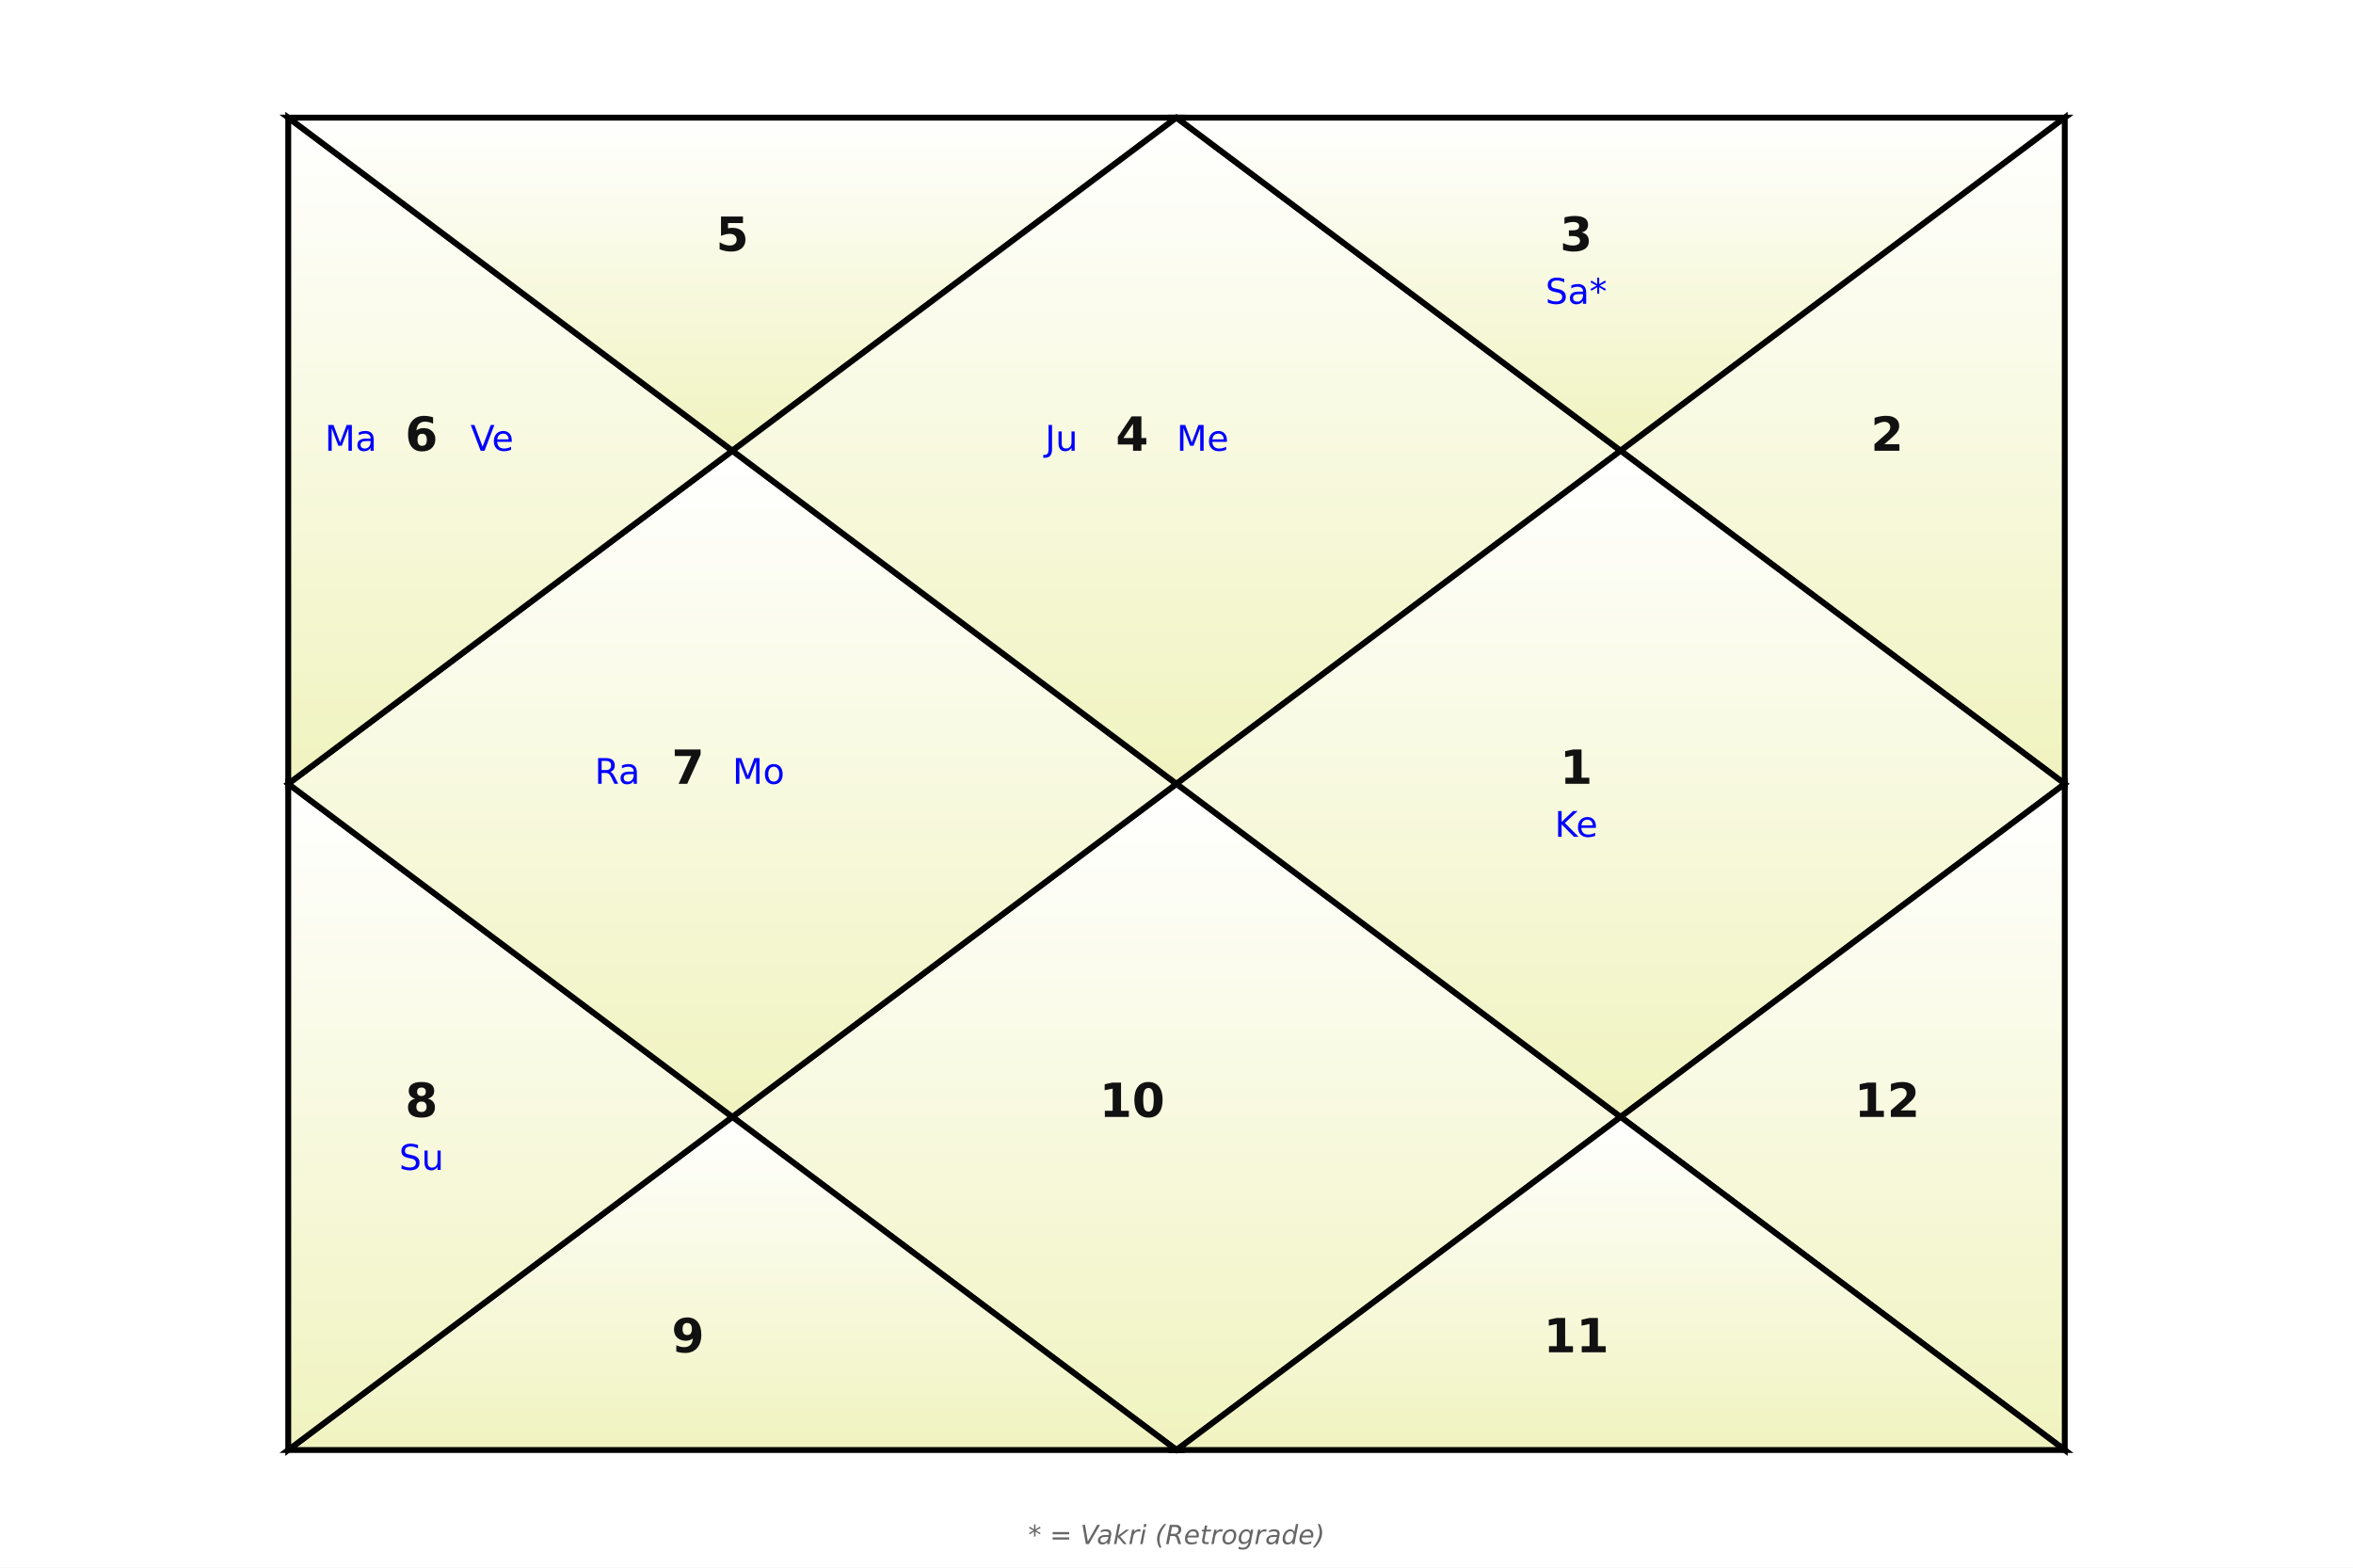
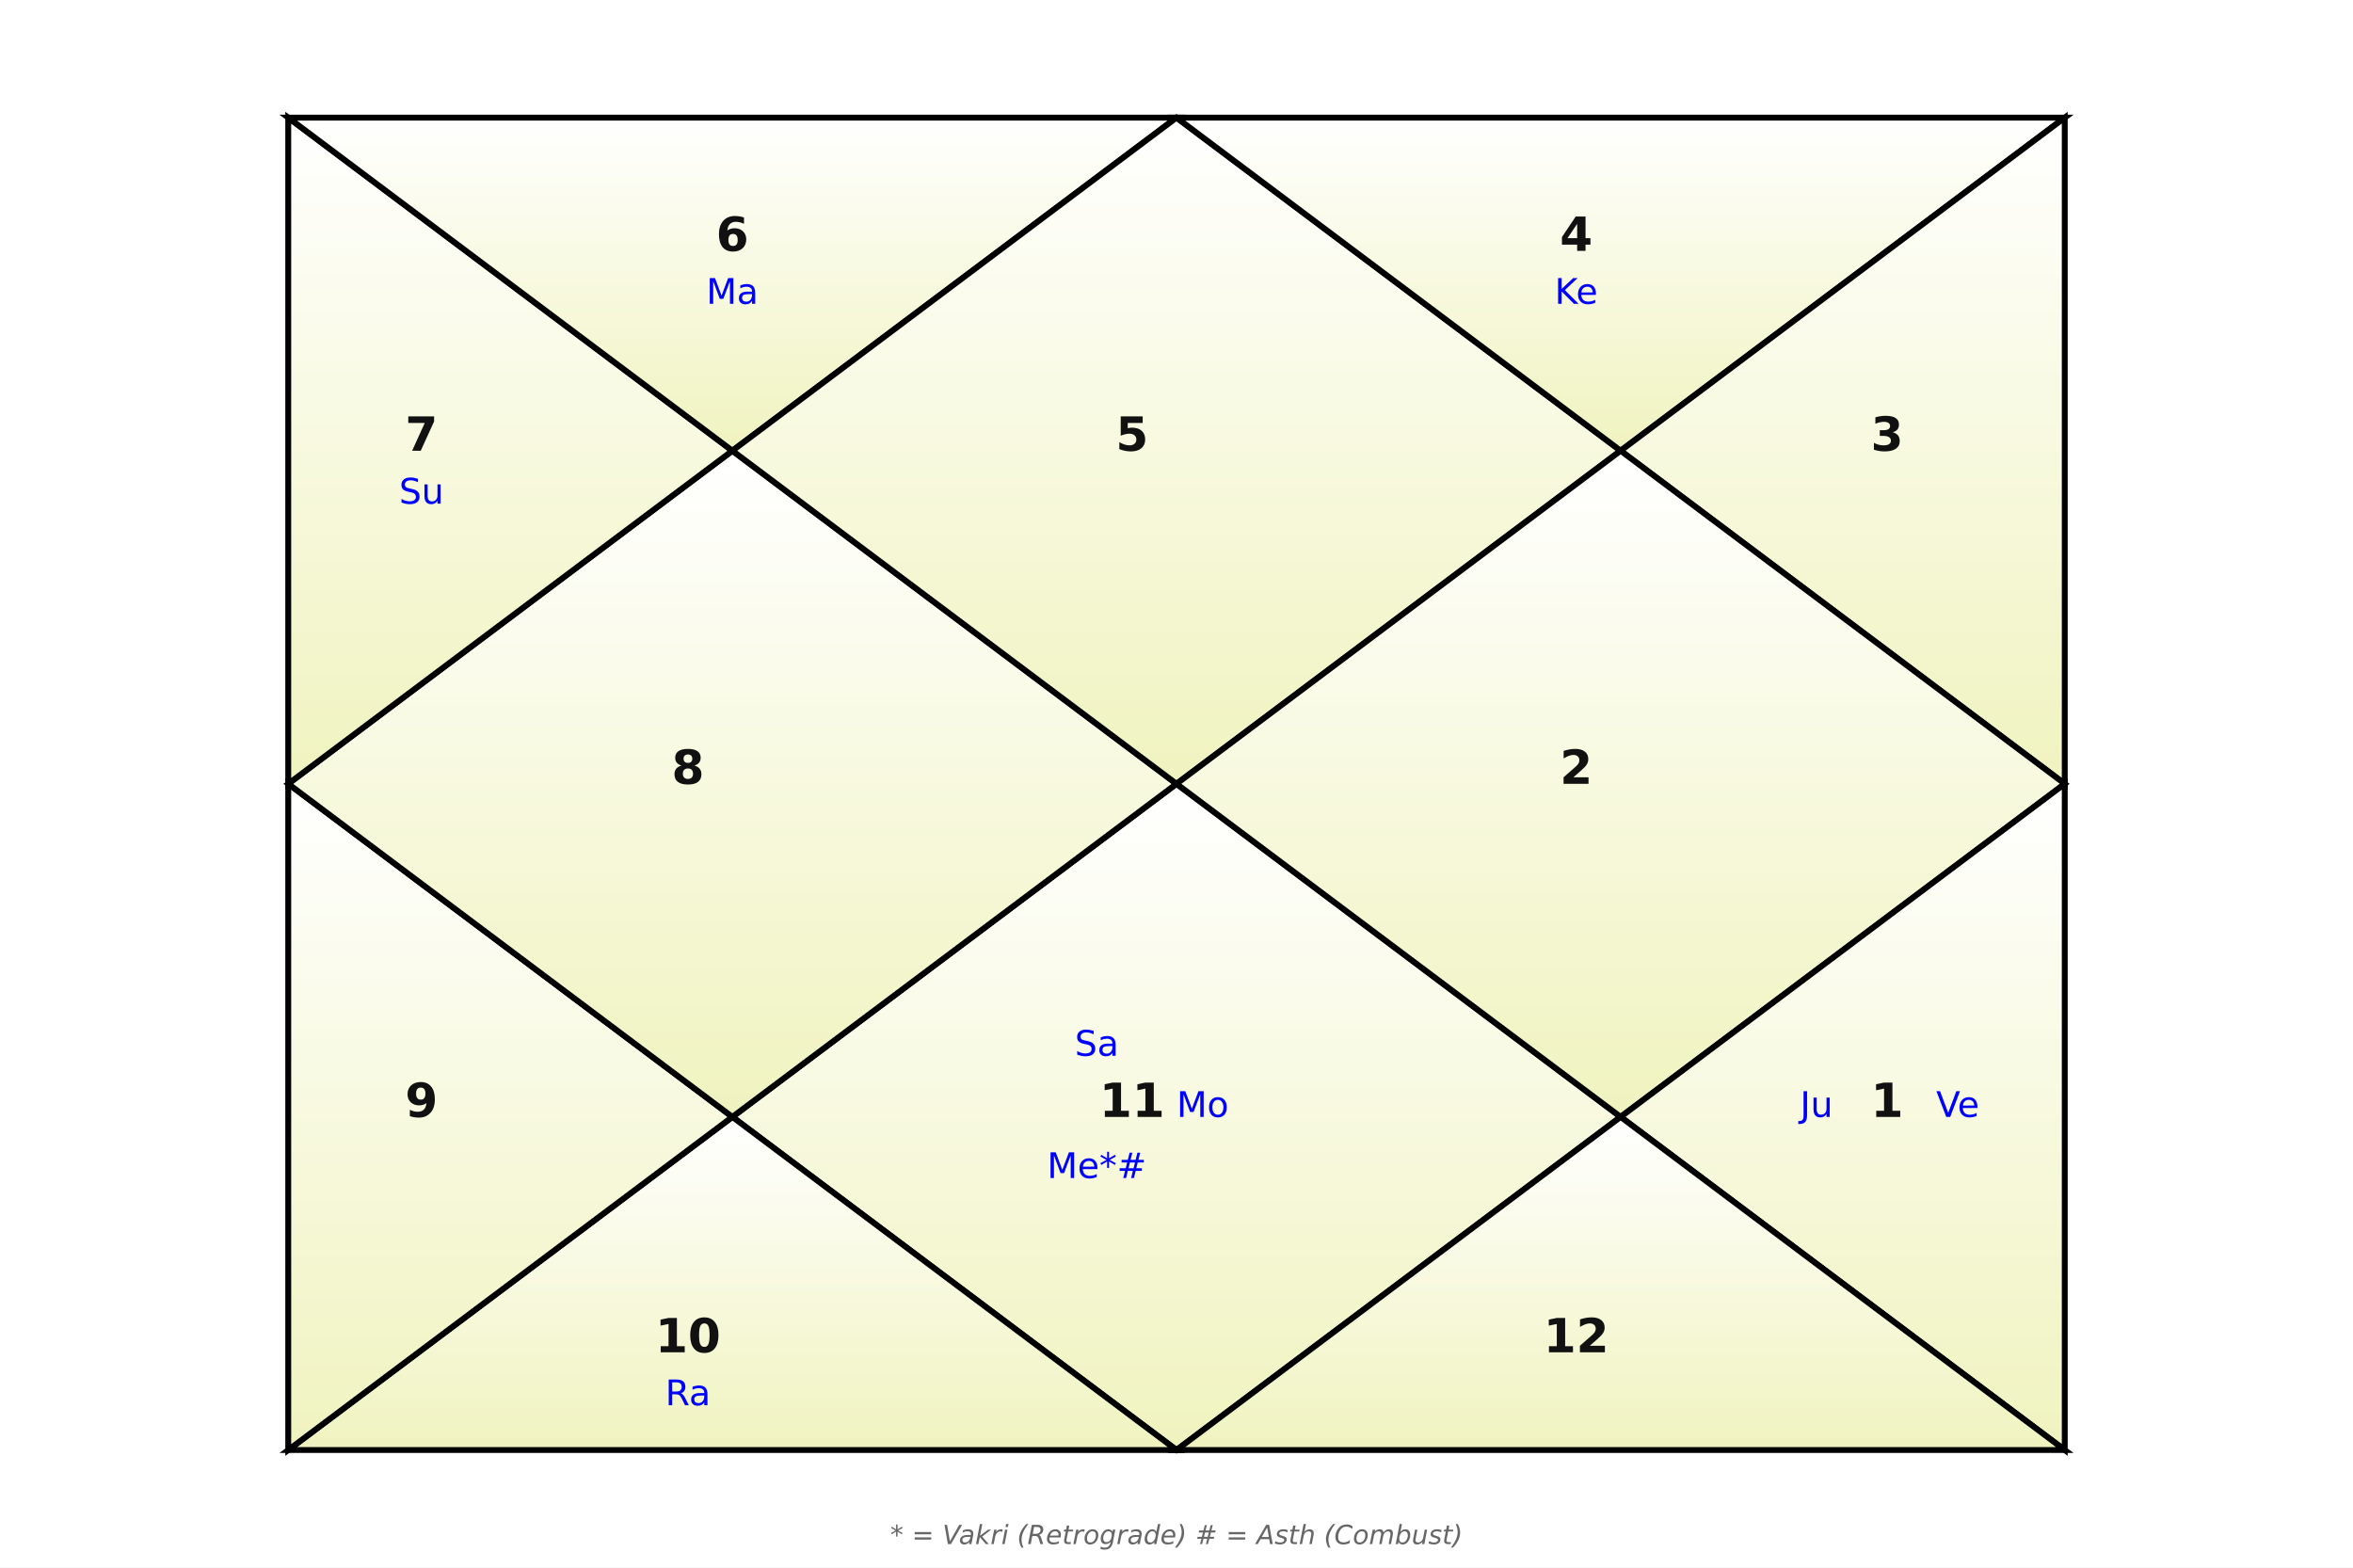
<svg xmlns="http://www.w3.org/2000/svg" baseProfile="full" height="100%" version="1.1" viewBox="0 0 800 533" width="100%">
  <defs>
    <linearGradient id="houseGrad" x1="0" x2="0" y1="0" y2="1">
      <stop offset="0" stop-color="white" />
      <stop offset="1" stop-color="#f0f3bf" />
    </linearGradient>
  </defs>
  <rect fill="white" height="533" width="800" x="0" y="0" />
  <polygon fill="url(#houseGrad)" points="249.0,379.75 400.0,493.0 551.0,379.75 400.0,266.5" stroke="#000" stroke-width="2" />
  <polygon fill="url(#houseGrad)" points="249.0,379.75 98.0,493.0 400.0,493.0" stroke="#000" stroke-width="2" />
  <polygon fill="url(#houseGrad)" points="98.0,266.5 98.0,493.0 249.0,379.75" stroke="#000" stroke-width="2" />
  <polygon fill="url(#houseGrad)" points="98.0,266.5 249.0,379.75 400.0,266.5 249.0,153.25" stroke="#000" stroke-width="2" />
  <polygon fill="url(#houseGrad)" points="98.0,40.0 98.0,266.5 249.0,153.25" stroke="#000" stroke-width="2" />
  <polygon fill="url(#houseGrad)" points="98.0,40.0 249.0,153.25 400.0,40.0" stroke="#000" stroke-width="2" />
  <polygon fill="url(#houseGrad)" points="249.0,153.25 400.0,266.5 551.0,153.25 400.0,40.0" stroke="#000" stroke-width="2" />
  <polygon fill="url(#houseGrad)" points="400.0,40.0 551.0,153.25 702.0,40.0" stroke="#000" stroke-width="2" />
  <polygon fill="url(#houseGrad)" points="551.0,153.25 702.0,266.5 702.0,40.0" stroke="#000" stroke-width="2" />
  <polygon fill="url(#houseGrad)" points="551.0,153.25 400.0,266.5 551.0,379.75 702.0,266.5" stroke="#000" stroke-width="2" />
  <polygon fill="url(#houseGrad)" points="551.0,379.75 702.0,493.0 702.0,266.5" stroke="#000" stroke-width="2" />
  <polygon fill="url(#houseGrad)" points="551.0,379.75 400.0,493.0 702.0,493.0" stroke="#000" stroke-width="2" />
-   <text fill="#111111" font-family="DejaVu Sans, Arial, sans-serif" font-size="16" font-weight="bold" text-anchor="middle" x="384.9" y="153.25">4</text>
-   <text fill="#0000ff" font-family="DejaVu Sans, Arial, sans-serif" font-size="12" text-anchor="middle" x="408.9" y="153.25">Me</text>
-   <text fill="#0000ff" font-family="DejaVu Sans, Arial, sans-serif" font-size="12" text-anchor="middle" x="360.9" y="153.25">Ju</text>
-   <text fill="#111111" font-family="DejaVu Sans, Arial, sans-serif" font-size="16" font-weight="bold" text-anchor="middle" x="249.0" y="85.3">5</text>
-   <text fill="#111111" font-family="DejaVu Sans, Arial, sans-serif" font-size="16" font-weight="bold" text-anchor="middle" x="143.3" y="153.25">6</text>
-   <text fill="#0000ff" font-family="DejaVu Sans, Arial, sans-serif" font-size="12" text-anchor="middle" x="167.3" y="153.25">Ve</text>
-   <text fill="#0000ff" font-family="DejaVu Sans, Arial, sans-serif" font-size="12" text-anchor="middle" x="119.3" y="153.25">Ma</text>
-   <text fill="#111111" font-family="DejaVu Sans, Arial, sans-serif" font-size="16" font-weight="bold" text-anchor="middle" x="233.9" y="266.5">7</text>
-   <text fill="#0000ff" font-family="DejaVu Sans, Arial, sans-serif" font-size="12" text-anchor="middle" x="257.9" y="266.5">Mo</text>
-   <text fill="#0000ff" font-family="DejaVu Sans, Arial, sans-serif" font-size="12" text-anchor="middle" x="209.9" y="266.5">Ra</text>
-   <text fill="#111111" font-family="DejaVu Sans, Arial, sans-serif" font-size="16" font-weight="bold" text-anchor="middle" x="143.3" y="379.75">8</text>
-   <text fill="#0000ff" font-family="DejaVu Sans, Arial, sans-serif" font-size="12" text-anchor="middle" x="143.3" y="397.75">Su</text>
-   <text fill="#111111" font-family="DejaVu Sans, Arial, sans-serif" font-size="16" font-weight="bold" text-anchor="middle" x="233.9" y="459.78">9</text>
-   <text fill="#111111" font-family="DejaVu Sans, Arial, sans-serif" font-size="16" font-weight="bold" text-anchor="middle" x="384.9" y="379.75">10</text>
-   <text fill="#111111" font-family="DejaVu Sans, Arial, sans-serif" font-size="16" font-weight="bold" text-anchor="middle" x="535.9" y="459.78">11</text>
-   <text fill="#111111" font-family="DejaVu Sans, Arial, sans-serif" font-size="16" font-weight="bold" text-anchor="middle" x="641.6" y="379.75">12</text>
-   <text fill="#111111" font-family="DejaVu Sans, Arial, sans-serif" font-size="16" font-weight="bold" text-anchor="middle" x="535.9" y="266.5">1</text>
-   <text fill="#0000ff" font-family="DejaVu Sans, Arial, sans-serif" font-size="12" text-anchor="middle" x="535.9" y="284.5">Ke</text>
-   <text fill="#111111" font-family="DejaVu Sans, Arial, sans-serif" font-size="16" font-weight="bold" text-anchor="middle" x="641.6" y="153.25">2</text>
-   <text fill="#111111" font-family="DejaVu Sans, Arial, sans-serif" font-size="16" font-weight="bold" text-anchor="middle" x="535.9" y="85.3">3</text>
-   <text fill="#0000ff" font-family="DejaVu Sans, Arial, sans-serif" font-size="12" text-anchor="middle" x="535.9" y="103.3">Sa*</text>
-   <text fill="#666" font-family="DejaVu Sans" font-size="9" font-style="italic" text-anchor="middle" x="400.0" y="525">* = Vakri (Retrograde)</text>
+   <text fill="#111111" font-family="DejaVu Sans, Arial, sans-serif" font-size="16" font-weight="bold" text-anchor="middle" x="384.9" y="153.25">5</text>
+   <text fill="#111111" font-family="DejaVu Sans, Arial, sans-serif" font-size="16" font-weight="bold" text-anchor="middle" x="249.0" y="85.3">6</text>
+   <text fill="#0000ff" font-family="DejaVu Sans, Arial, sans-serif" font-size="12" text-anchor="middle" x="249.0" y="103.3">Ma</text>
+   <text fill="#111111" font-family="DejaVu Sans, Arial, sans-serif" font-size="16" font-weight="bold" text-anchor="middle" x="143.3" y="153.25">7</text>
+   <text fill="#0000ff" font-family="DejaVu Sans, Arial, sans-serif" font-size="12" text-anchor="middle" x="143.3" y="171.25">Su</text>
+   <text fill="#111111" font-family="DejaVu Sans, Arial, sans-serif" font-size="16" font-weight="bold" text-anchor="middle" x="233.9" y="266.5">8</text>
+   <text fill="#111111" font-family="DejaVu Sans, Arial, sans-serif" font-size="16" font-weight="bold" text-anchor="middle" x="143.3" y="379.75">9</text>
+   <text fill="#111111" font-family="DejaVu Sans, Arial, sans-serif" font-size="16" font-weight="bold" text-anchor="middle" x="233.9" y="459.78">10</text>
+   <text fill="#0000ff" font-family="DejaVu Sans, Arial, sans-serif" font-size="12" text-anchor="middle" x="233.9" y="477.78">Ra</text>
+   <text fill="#111111" font-family="DejaVu Sans, Arial, sans-serif" font-size="16" font-weight="bold" text-anchor="middle" x="384.9" y="379.75">11</text>
+   <text fill="#0000ff" font-family="DejaVu Sans, Arial, sans-serif" font-size="12" text-anchor="middle" x="408.9" y="379.75">Mo</text>
+   <text fill="#0000ff" font-family="DejaVu Sans, Arial, sans-serif" font-size="12" text-anchor="middle" x="372.9" y="400.535">Me*#</text>
+   <text fill="#0000ff" font-family="DejaVu Sans, Arial, sans-serif" font-size="12" text-anchor="middle" x="372.9" y="358.965">Sa</text>
+   <text fill="#111111" font-family="DejaVu Sans, Arial, sans-serif" font-size="16" font-weight="bold" text-anchor="middle" x="535.9" y="459.78">12</text>
+   <text fill="#111111" font-family="DejaVu Sans, Arial, sans-serif" font-size="16" font-weight="bold" text-anchor="middle" x="641.6" y="379.75">1</text>
+   <text fill="#0000ff" font-family="DejaVu Sans, Arial, sans-serif" font-size="12" text-anchor="middle" x="665.6" y="379.75">Ve</text>
+   <text fill="#0000ff" font-family="DejaVu Sans, Arial, sans-serif" font-size="12" text-anchor="middle" x="617.6" y="379.75">Ju</text>
+   <text fill="#111111" font-family="DejaVu Sans, Arial, sans-serif" font-size="16" font-weight="bold" text-anchor="middle" x="535.9" y="266.5">2</text>
+   <text fill="#111111" font-family="DejaVu Sans, Arial, sans-serif" font-size="16" font-weight="bold" text-anchor="middle" x="641.6" y="153.25">3</text>
+   <text fill="#111111" font-family="DejaVu Sans, Arial, sans-serif" font-size="16" font-weight="bold" text-anchor="middle" x="535.9" y="85.3">4</text>
+   <text fill="#0000ff" font-family="DejaVu Sans, Arial, sans-serif" font-size="12" text-anchor="middle" x="535.9" y="103.3">Ke</text>
+   <text fill="#666" font-family="DejaVu Sans" font-size="9" font-style="italic" text-anchor="middle" x="400.0" y="525">* = Vakri (Retrograde)  # = Asth (Combust)</text>
</svg>
